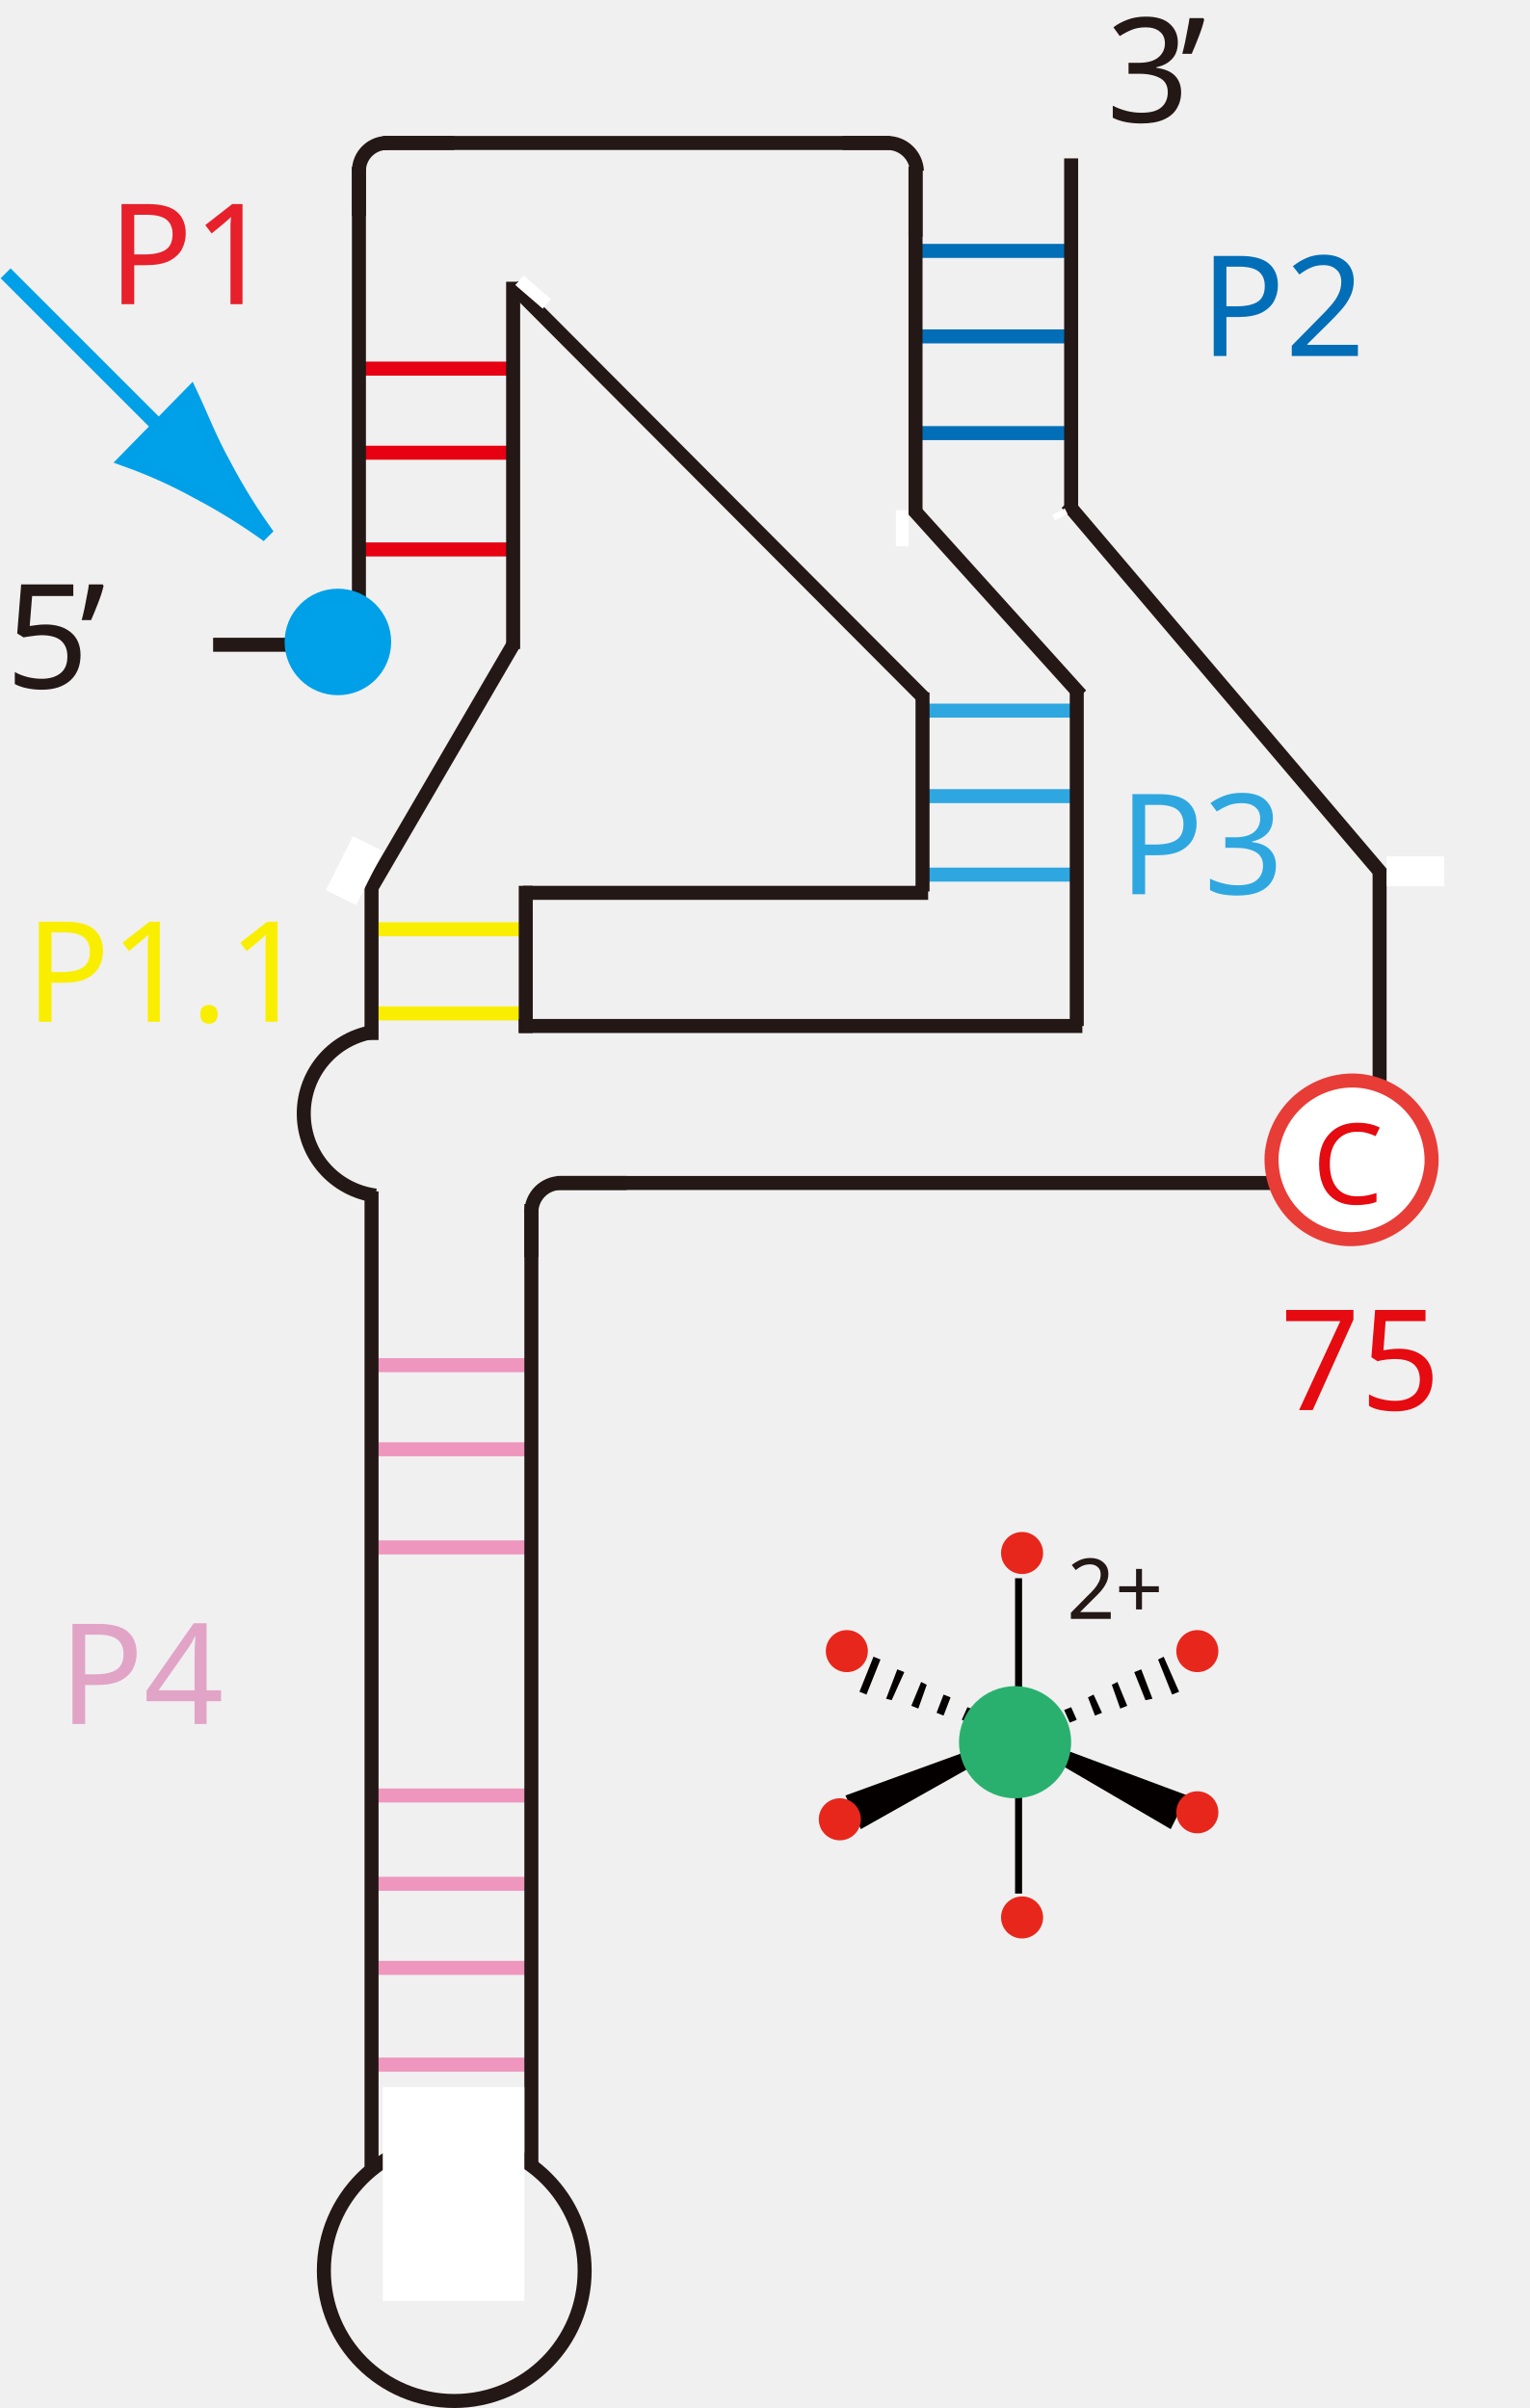
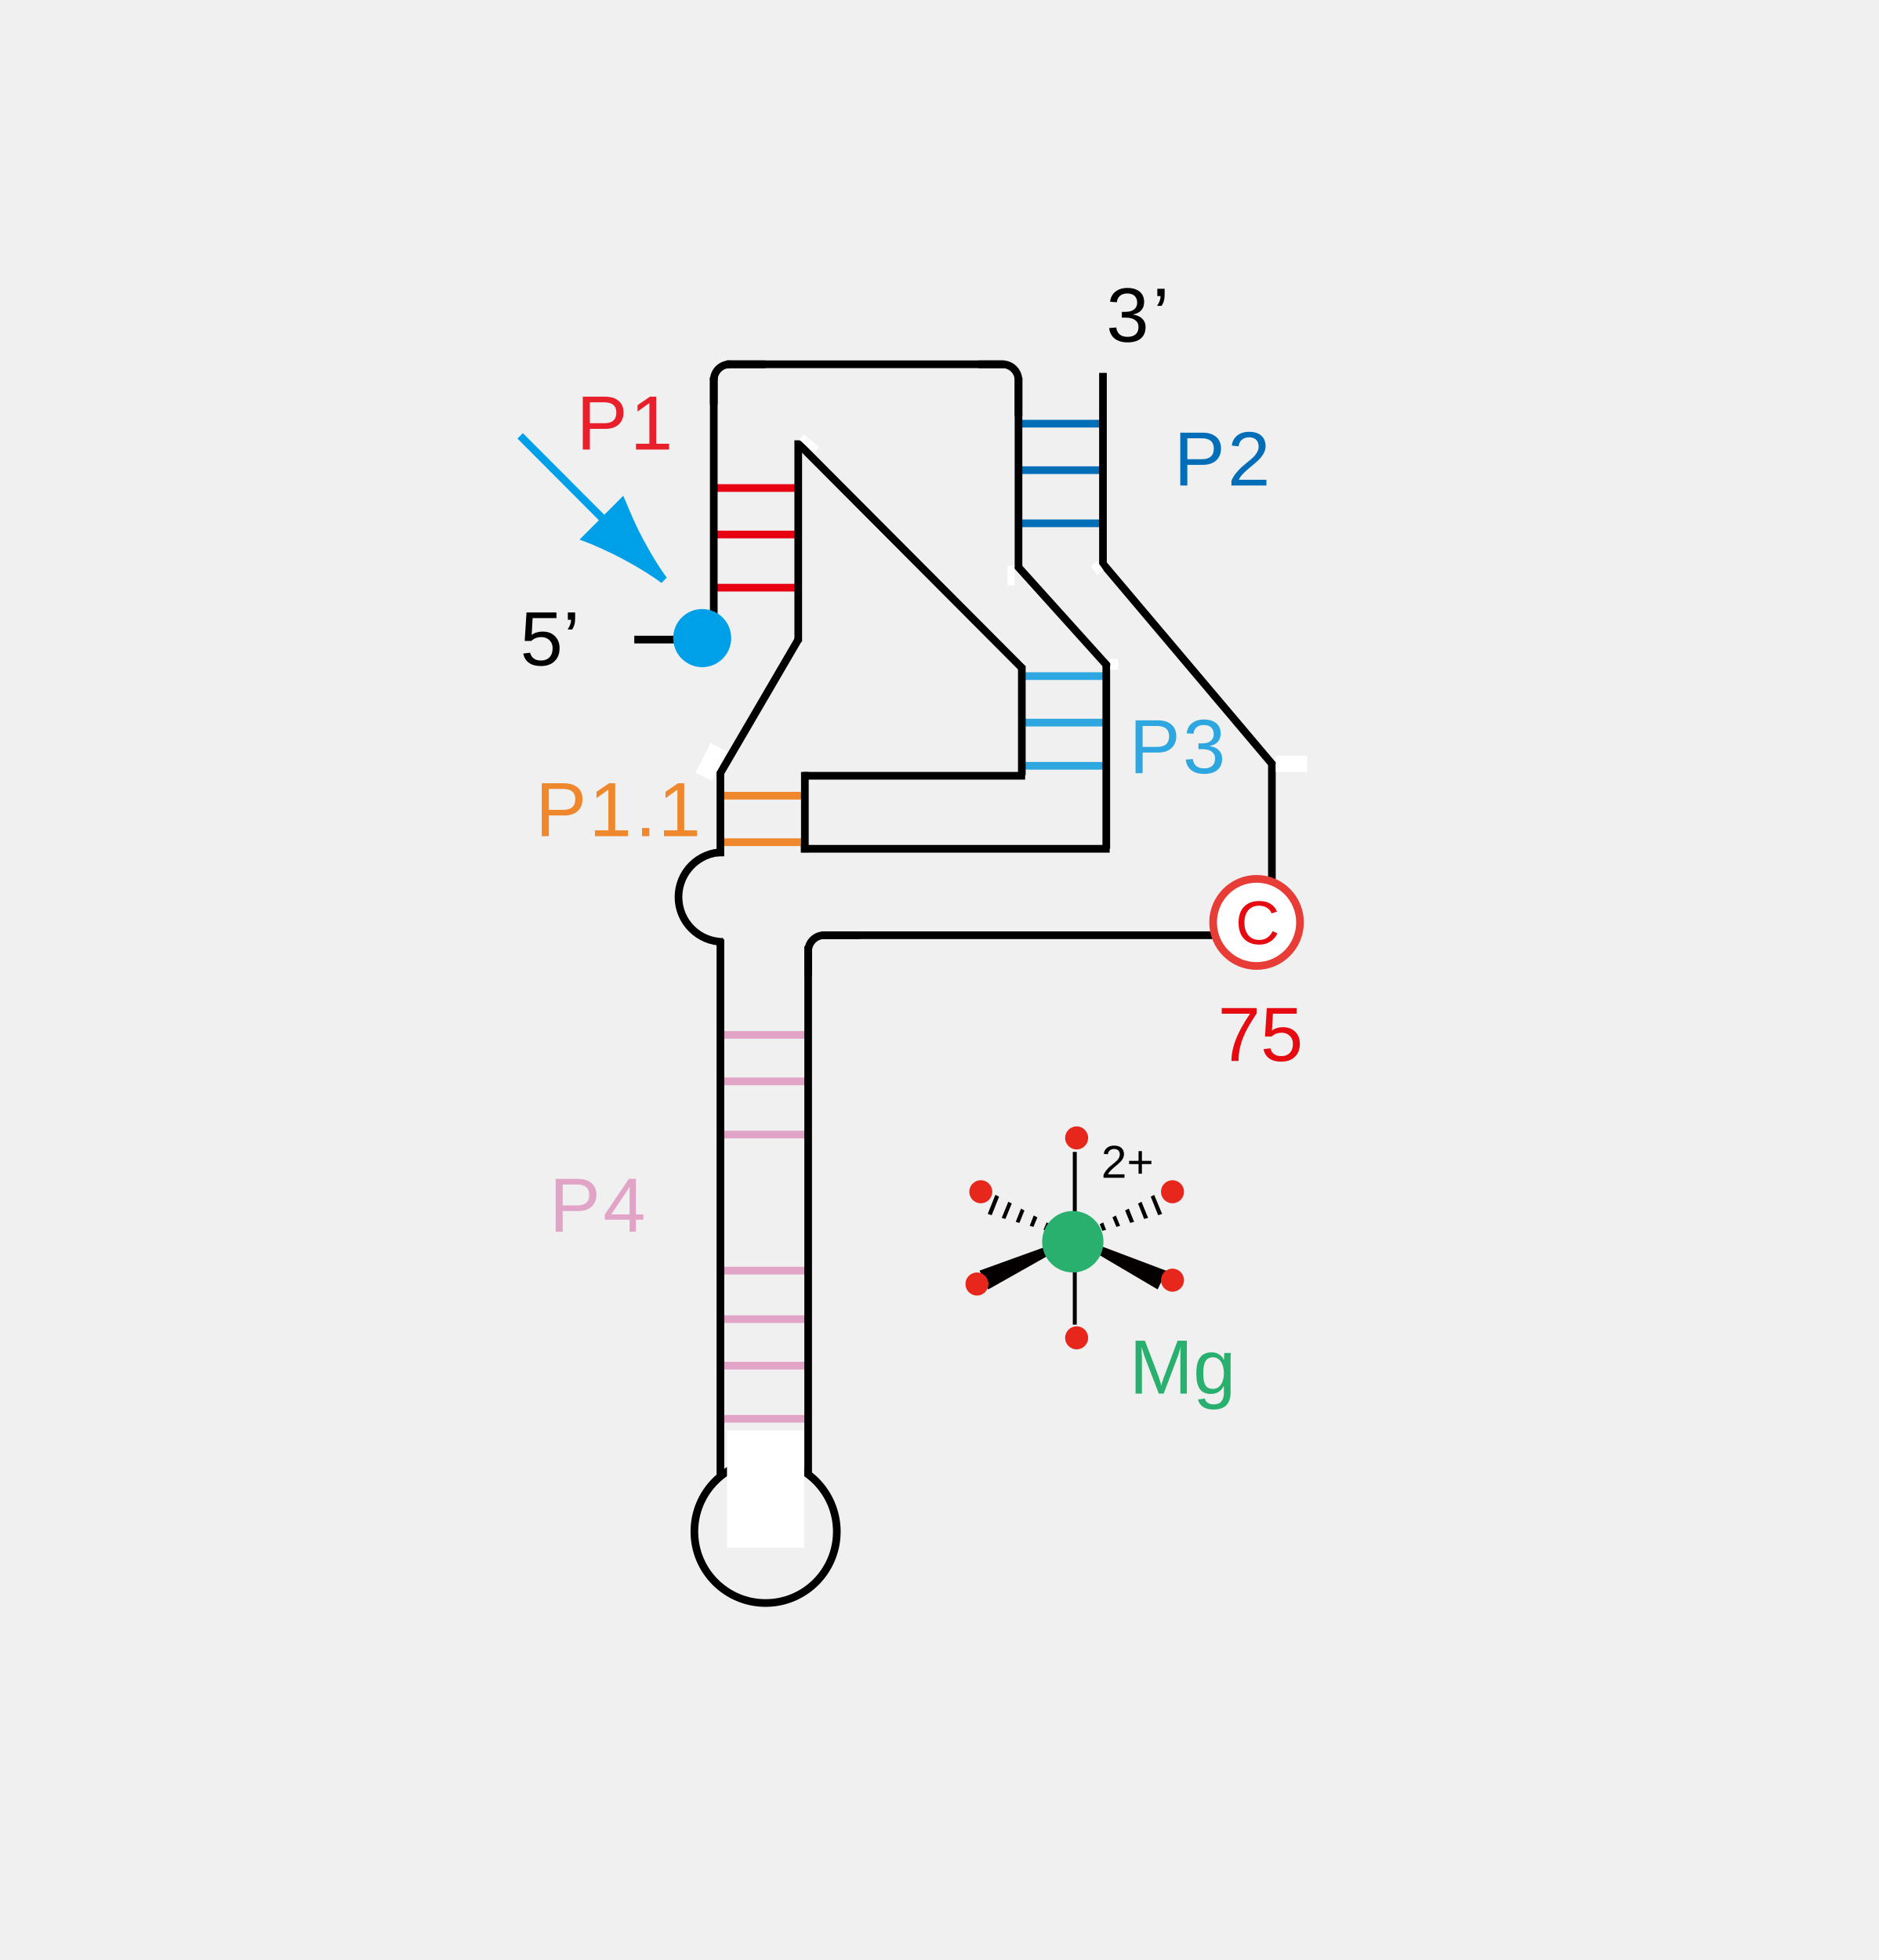
- <svg xmlns="http://www.w3.org/2000/svg" id="图层_1" data-name="图层 1" viewBox="0 0 109.1 171.8">
+ <svg xmlns="http://www.w3.org/2000/svg" width="209" height="218" overflow="hidden">
  <defs>
-     <style>.cls-1,.cls-2,.cls-21,.cls-22,.cls-3,.cls-4,.cls-7{fill:none;}.cls-2{stroke:#faee00;}.cls-3{stroke:#e60012;}.cls-4{stroke:#2ea7e0;}.cls-24,.cls-5{fill:#036eb8;}.cls-5{stroke:#036eb8;}.cls-6{fill:#ee96bd;stroke:#ee96bd;}.cls-21,.cls-7{stroke:#231815;}.cls-13,.cls-23,.cls-8{fill:#fff;}.cls-22,.cls-8{stroke:#fff;}.cls-9{fill:#00a1e9;stroke:#00a0e9;}.cls-10{font-size:10.37px;}.cls-10,.cls-20{fill:#231815;}.cls-10,.cls-14,.cls-15,.cls-20{font-family:HelveticaNeue-Light, HelveticaNeue Light;font-weight:300;}.cls-11{letter-spacing:-0.09em;}.cls-12{letter-spacing:-0.09em;}.cls-13{stroke:#e83c37;}.cls-14{font-size:8px;}.cls-14,.cls-15{fill:#e60a11;}.cls-15,.cls-24,.cls-25,.cls-26,.cls-27,.cls-28{font-size:10px;}.cls-16{clip-path:url(#clip-path);}.cls-17{fill:#050000;}.cls-18{fill:#2ab06e;}.cls-19{fill:#e7271c;}.cls-20{font-size:6px;}.cls-21{stroke-miterlimit:10;}.cls-24,.cls-25,.cls-26,.cls-27,.cls-28{font-family:AdobeFangsongStd-Regular, AdobeFangsongStd Regular-GBpc-EUC-H;}.cls-25{fill:#e7202b;}.cls-26{fill:#2ea7e0;}.cls-27{fill:#faee00;}.cls-28{fill:#e1a4c7;}</style>
-     <clipPath id="clip-path" transform="translate(-176.1 -219.4)">
-       <rect class="cls-1" x="234.9" y="330.4" width="27.6" height="25.5" />
+     <clipPath id="clip0">
+       <rect x="83" y="214" width="209" height="218" />
+     </clipPath>
+     <clipPath id="clip1">
+       <rect x="84" y="214" width="207" height="217" />
+     </clipPath>
+     <clipPath id="clip2">
+       <rect x="121" y="214" width="170" height="217" />
+     </clipPath>
+     <clipPath id="clip3">
+       <rect x="121" y="53" width="509" height="722" />
+     </clipPath>
+     <clipPath id="clip4">
+       <rect x="190" y="340" width="25" height="23" />
+     </clipPath>
+     <clipPath id="clip5">
+       <rect x="190" y="340" width="25" height="23" />
+     </clipPath>
+     <clipPath id="clip6">
+       <rect x="190" y="340" width="25" height="23" />
+     </clipPath>
+     <clipPath id="clip7">
+       <rect x="190" y="340" width="25" height="23" />
+     </clipPath>
+     <clipPath id="clip8">
+       <rect x="190" y="340" width="25" height="23" />
+     </clipPath>
+     <clipPath id="clip9">
+       <rect x="190" y="340" width="25" height="23" />
+     </clipPath>
+     <clipPath id="clip10">
+       <rect x="190" y="340" width="25" height="23" />
+     </clipPath>
+     <clipPath id="clip11">
+       <rect x="190" y="340" width="25" height="23" />
+     </clipPath>
+     <clipPath id="clip12">
+       <rect x="190" y="340" width="25" height="23" />
+     </clipPath>
+     <clipPath id="clip13">
+       <rect x="190" y="340" width="25" height="23" />
+     </clipPath>
+     <clipPath id="clip14">
+       <rect x="190" y="340" width="25" height="23" />
+     </clipPath>
+     <clipPath id="clip15">
+       <rect x="190" y="340" width="25" height="23" />
+     </clipPath>
+     <clipPath id="clip16">
+       <rect x="190" y="340" width="25" height="23" />
+     </clipPath>
+     <clipPath id="clip17">
+       <rect x="190" y="340" width="25" height="23" />
+     </clipPath>
+     <clipPath id="clip18">
+       <rect x="190" y="340" width="25" height="23" />
+     </clipPath>
+     <clipPath id="clip19">
+       <rect x="190" y="340" width="25" height="23" />
+     </clipPath>
+     <clipPath id="clip20">
+       <rect x="190" y="340" width="25" height="23" />
    </clipPath>
  </defs>
-   <line class="cls-2" x1="26.5" y1="66.3" x2="37.7" y2="66.3" />
-   <line class="cls-2" x1="26.5" y1="72.3" x2="37.7" y2="72.3" />
-   <line class="cls-3" x1="25.6" y1="26.3" x2="36.8" y2="26.3" />
-   <line class="cls-3" x1="25.6" y1="32.3" x2="36.8" y2="32.3" />
-   <line class="cls-3" x1="25.6" y1="39.2" x2="36.8" y2="39.2" />
-   <line class="cls-4" x1="66.2" y1="50.7" x2="77.1" y2="50.7" />
-   <line class="cls-4" x1="66.2" y1="56.8" x2="77.1" y2="56.8" />
-   <line class="cls-4" x1="66.2" y1="62.4" x2="77.1" y2="62.4" />
-   <line class="cls-5" x1="65.3" y1="17.9" x2="76.6" y2="17.9" />
-   <line class="cls-5" x1="65.3" y1="24" x2="76.6" y2="24" />
-   <line class="cls-5" x1="65.3" y1="30.9" x2="76.6" y2="30.9" />
-   <line class="cls-6" x1="26.3" y1="97.4" x2="37.6" y2="97.4" />
-   <line class="cls-6" x1="26.3" y1="103.4" x2="37.6" y2="103.4" />
-   <line class="cls-6" x1="26.3" y1="110.4" x2="37.6" y2="110.4" />
-   <line class="cls-6" x1="26.3" y1="128.1" x2="37.6" y2="128.1" />
-   <line class="cls-6" x1="26.5" y1="134.4" x2="37.7" y2="134.4" />
-   <line class="cls-6" x1="26.5" y1="140.4" x2="37.7" y2="140.4" />
-   <line class="cls-6" x1="26.5" y1="147.3" x2="37.7" y2="147.3" />
-   <line class="cls-7" x1="25.6" y1="11.9" x2="25.6" y2="46" />
-   <line class="cls-7" x1="36.6" y1="20.1" x2="36.6" y2="46.3" />
-   <line class="cls-7" x1="15.2" y1="46" x2="25.8" y2="46" />
-   <line class="cls-7" x1="26.5" y1="63" x2="26.5" y2="74.2" />
-   <line class="cls-7" x1="37.5" y1="63.2" x2="37.5" y2="73.7" />
-   <line class="cls-7" x1="26.5" y1="85" x2="26.5" y2="154.6" />
-   <line class="cls-7" x1="37.9" y1="85.9" x2="37.9" y2="154.6" />
-   <path class="cls-7" d="M217.8,381.4a9.3,9.3,0,0,1-18.6,0,9.3,9.3,0,0,1,18.6,0Z" transform="translate(-176.1 -219.4)" />
-   <line class="cls-7" x1="65.8" y1="49.4" x2="65.8" y2="63.6" />
-   <line class="cls-7" x1="76.8" y1="49.3" x2="76.8" y2="73.2" />
-   <line class="cls-7" x1="98.4" y1="62.1" x2="98.4" y2="84.4" />
-   <line class="cls-7" x1="65.3" y1="11.9" x2="65.3" y2="36.7" />
-   <line class="cls-7" x1="76.4" y1="11.3" x2="76.4" y2="36.7" />
-   <line class="cls-7" x1="27.3" y1="10.2" x2="63.3" y2="10.2" />
-   <line class="cls-7" x1="36.6" y1="20.4" x2="65.9" y2="49.8" />
-   <line class="cls-7" x1="65.1" y1="36.3" x2="77.1" y2="49.6" />
-   <line class="cls-7" x1="76.1" y1="35.9" x2="98.6" y2="62.4" />
-   <line class="cls-7" x1="40" y1="84.4" x2="97.4" y2="84.4" />
-   <line class="cls-7" x1="37.3" y1="63.7" x2="66.2" y2="63.7" />
-   <line class="cls-7" x1="37" y1="73.2" x2="77.2" y2="73.2" />
-   <line class="cls-7" x1="36.6" y1="46" x2="26.4" y2="63.5" />
-   <rect class="cls-8" x="27.8" y="149.4" width="9.1" height="14.26" />
-   <line class="cls-9" x1="0.4" y1="19.5" x2="12.9" y2="32" />
-   <path class="cls-9" d="M192.1,252.6c-1.1-2-1.6-3.4-2.4-5.1l-4.6,4.7a35,35,0,0,1,5.1,2.3,41.8,41.8,0,0,1,5,3.1A41.8,41.8,0,0,1,192.1,252.6Z" transform="translate(-176.1 -219.4)" />
-   <text class="cls-10" transform="translate(78.9 8.7)">3<tspan class="cls-11" x="5.3" y="0">’</tspan>
-   </text>
-   <text class="cls-10" transform="translate(0.4 49.1)">5<tspan class="cls-12" x="5.3" y="0">’</tspan>
-   </text>
-   <path class="cls-7" d="M202.9,304.7a5.9,5.9,0,0,1,0-11.7" transform="translate(-176.1 -219.4)" />
-   <path class="cls-9" d="M203.5,265.2a3.3,3.3,0,0,1-6.6,0,3.3,3.3,0,1,1,6.6,0Z" transform="translate(-176.1 -219.4)" />
-   <path class="cls-13" d="M278.2,302.5a5.8,5.8,0,0,1-6.1,5.3,5.7,5.7,0,0,1-5.3-6,5.8,5.8,0,0,1,6.1-5.3A5.7,5.7,0,0,1,278.2,302.5Z" transform="translate(-176.1 -219.4)" />
-   <text class="cls-14" transform="translate(93.6 85.9)">C</text>
-   <text class="cls-15" transform="translate(91.3 100.6)">75</text>
-   <g class="cls-16">
-     <g class="cls-16">
-       <polygon class="cls-17" points="61.4 130.5 60.3 128.1 72.4 123.7 72.7 123.9 72.4 124.3 61.4 130.5" />
-       <polygon class="cls-17" points="61.3 120.7 62.3 118.2 62.8 118.4 61.8 120.9 61.3 120.7" />
-       <polygon class="cls-17" points="63.2 121.2 64 119.1 64.5 119.3 63.6 121.3 63.2 121.2" />
-       <polygon class="cls-17" points="65 121.7 65.7 120 66.1 120.2 65.5 121.9 65 121.7" />
-       <polygon class="cls-17" points="66.8 122.2 67.3 120.9 67.8 121.1 67.3 122.4 66.8 122.2" />
-       <polygon class="cls-17" points="68.6 122.7 69 121.8 69.5 122 69.1 122.9 68.6 122.7" />
-       <polygon class="cls-17" points="70.4 123.3 70.7 122.7 71.1 122.9 70.9 123.4 70.4 123.3" />
-       <polygon class="cls-17" points="83 118.2 84.1 120.7 83.6 120.9 82.6 118.4 83 118.2" />
-       <polygon class="cls-17" points="81.4 119.1 82.2 121.2 81.7 121.3 80.9 119.3 81.4 119.1" />
-       <polygon class="cls-17" points="79.7 120 80.4 121.7 79.9 121.9 79.3 120.2 79.7 120" />
-       <polygon class="cls-17" points="78 120.9 78.6 122.2 78.1 122.4 77.6 121.1 78 120.9" />
-       <polygon class="cls-17" points="76.4 121.8 76.8 122.7 76.3 122.9 75.9 122 76.4 121.8" />
-       <polygon class="cls-17" points="74.7 122.7 75 123.3 74.5 123.4 74.3 122.9 74.7 122.7" />
-       <polygon class="cls-17" points="84.7 128.1 83.5 130.5 72.9 124.3 72.7 123.9 72.9 123.7 84.7 128.1" />
-       <polygon class="cls-17" points="72.4 112.6 72.9 112.6 72.9 123.7 72.7 123.9 72.4 123.7 72.4 112.6" />
-       <polygon class="cls-17" points="72.9 135.1 72.4 135.1 72.4 124.3 72.7 123.9 72.9 124.3 72.9 135.1" />
+   <g clip-path="url(#clip0)" transform="translate(-83 -214)">
+     <g clip-path="url(#clip1)">
+       <g clip-path="url(#clip2)">
+         <g clip-path="url(#clip3)">
+           <path d="M41.611 248 51.189 248" stroke="#EF872D" stroke-width="0.853" stroke-miterlimit="10" fill="none" transform="matrix(1 0 0 1.0027 121.527 53.8296)" />
+           <path d="M41.611 253.159 51.189 253.159" stroke="#EF872D" stroke-width="0.853" stroke-miterlimit="10" fill="none" transform="matrix(1 0 0 1.0027 121.527 53.8296)" />
+           <path d="M40.872 213.872 50.452 213.872" stroke="#E60012" stroke-width="0.853" fill="none" transform="matrix(1 0 0 1.0027 121.527 53.8296)" />
+           <path d="M40.872 219.028 50.452 219.028" stroke="#E60012" stroke-width="0.853" fill="none" transform="matrix(1 0 0 1.0027 121.527 53.8296)" />
+           <path d="M40.872 224.926 50.452 224.926" stroke="#E60012" stroke-width="0.853" fill="none" transform="matrix(1 0 0 1.0027 121.527 53.8296)" />
+           <path d="M75.508 234.736 84.783 234.736" stroke="#2EA7E0" stroke-width="0.853" fill="none" transform="matrix(1 0 0 1.0027 121.527 53.8296)" />
+           <path d="M75.508 239.894 84.783 239.894" stroke="#2EA7E0" stroke-width="0.853" fill="none" transform="matrix(1 0 0 1.0027 121.527 53.8296)" />
+           <path d="M75.508 244.686 84.783 244.686" stroke="#2EA7E0" stroke-width="0.853" fill="none" transform="matrix(1 0 0 1.0027 121.527 53.8296)" />
+           <path d="M74.773 206.734 84.352 206.734" stroke="#036EB8" stroke-width="0.853" fill="none" transform="matrix(1 0 0 1.0027 121.527 53.8296)" />
+           <path d="M74.773 211.892 84.352 211.892" stroke="#036EB8" stroke-width="0.853" fill="none" transform="matrix(1 0 0 1.0027 121.527 53.8296)" />
+           <path d="M74.773 217.788 84.352 217.788" stroke="#036EB8" stroke-width="0.853" fill="none" transform="matrix(1 0 0 1.0027 121.527 53.8296)" />
+           <path d="M41.493 274.533 51.073 274.533" stroke="#E1A4C7" stroke-width="0.853" stroke-miterlimit="10" fill="none" transform="matrix(1 0 0 1.0027 121.527 53.8296)" />
+           <path d="M41.493 279.69 51.073 279.69" stroke="#E1A4C7" stroke-width="0.853" stroke-miterlimit="10" fill="none" transform="matrix(1 0 0 1.0027 121.527 53.8296)" />
+           <path d="M41.493 285.587 51.073 285.587" stroke="#E1A4C7" stroke-width="0.853" stroke-miterlimit="10" fill="none" transform="matrix(1 0 0 1.0027 121.527 53.8296)" />
+           <path d="M41.493 300.683 51.073 300.683" stroke="#E1A4C7" stroke-width="0.853" stroke-miterlimit="10" fill="none" transform="matrix(1 0 0 1.0027 121.527 53.8296)" />
+           <path d="M41.611 306.063 51.189 306.063" stroke="#E1A4C7" stroke-width="0.853" stroke-miterlimit="10" fill="none" transform="matrix(1 0 0 1.0027 121.527 53.8296)" />
+           <path d="M41.611 311.221 51.189 311.221" stroke="#E1A4C7" stroke-width="0.853" stroke-miterlimit="10" fill="none" transform="matrix(1 0 0 1.0027 121.527 53.8296)" />
+           <path d="M41.611 317.117 51.189 317.117" stroke="#E1A4C7" stroke-width="0.853" stroke-miterlimit="10" fill="none" transform="matrix(1 0 0 1.0027 121.527 53.8296)" />
+           <path d="M40.872 201.564 40.872 230.684" stroke="#000000" stroke-width="0.853" fill="none" transform="matrix(1 0 0 1.0027 121.527 53.8296)" />
+           <path d="M50.269 208.582 50.269 230.92" stroke="#000000" stroke-width="0.853" fill="none" transform="matrix(1 0 0 1.0027 121.527 53.8296)" />
+           <path d="M32.031 230.684 41.057 230.684" stroke="#000000" stroke-width="0.853" fill="none" transform="matrix(1 0 0 1.0027 121.527 53.8296)" />
+           <path d="M41.608 245.19 41.608 254.728" stroke="#000000" stroke-width="0.853" fill="none" transform="matrix(1 0 0 1.0027 121.527 53.8296)" />
+           <path d="M51.005 245.37 51.005 254.287" stroke="#000000" stroke-width="0.853" fill="none" transform="matrix(1 0 0 1.0027 121.527 53.8296)" />
+           <path d="M41.611 263.932 41.611 323.355" stroke="#000000" stroke-width="0.853" fill="none" transform="matrix(1 0 0 1.0027 121.527 53.8296)" />
+           <path d="M51.373 264.697 51.373 323.355" stroke="#000000" stroke-width="0.853" fill="none" transform="matrix(1 0 0 1.0027 121.527 53.8296)" />
+           <path d="M54.559 329.632C54.559 334.007 51.012 337.554 46.637 337.554 42.262 337.554 38.715 334.007 38.715 329.632 38.715 325.257 42.262 321.71 46.637 321.71 51.012 321.71 54.559 325.257 54.559 329.632Z" stroke="#000000" stroke-width="0.853" fill="none" transform="matrix(1 0 0 1.0027 121.527 53.8296)" />
+           <path d="M75.14 233.586 75.14 245.733" stroke="#000000" stroke-width="0.853" fill="none" transform="matrix(1 0 0 1.0027 121.527 53.8296)" />
+           <path d="M84.535 233.483 84.535 253.898" stroke="#000000" stroke-width="0.853" fill="none" transform="matrix(1 0 0 1.0027 121.527 53.8296)" />
+           <path d="M102.957 244.461 102.957 263.479" stroke="#000000" stroke-width="0.853" fill="none" transform="matrix(1 0 0 1.0027 121.527 53.8296)" />
+           <path d="M74.771 201.644 74.771 222.763" stroke="#000000" stroke-width="0.853" fill="none" transform="matrix(1 0 0 1.0027 121.527 53.8296)" />
+           <path d="M84.166 201.102 84.166 222.763" stroke="#000000" stroke-width="0.853" fill="none" transform="matrix(1 0 0 1.0027 121.527 53.8296)" />
+           <path d="M42.283 200.147 72.993 200.147" stroke="#000000" stroke-width="0.853" fill="none" transform="matrix(1 0 0 1.0027 121.527 53.8296)" />
+           <path d="M50.21 208.874 75.233 233.909" stroke="#000000" stroke-width="0.853" fill="none" transform="matrix(1 0 0 1.0027 121.527 53.8296)" />
+           <path d="M74.522 222.391 84.783 233.745" stroke="#000000" stroke-width="0.853" fill="none" transform="matrix(1 0 0 1.0027 121.527 53.8296)" />
+           <path d="M83.975 222.056 103.15 244.687" stroke="#000000" stroke-width="0.853" fill="none" transform="matrix(1 0 0 1.0027 121.527 53.8296)" />
+           <path d="M53.15 263.479 102.13 263.479" stroke="#000000" stroke-width="0.853" fill="none" transform="matrix(1 0 0 1.0027 121.527 53.8296)" />
+           <path d="M50.821 245.792 75.509 245.792" stroke="#000000" stroke-width="0.853" fill="none" transform="matrix(1 0 0 1.0027 121.527 53.8296)" />
+           <path d="M50.559 253.892 84.909 253.892" stroke="#000000" stroke-width="0.853" fill="none" transform="matrix(1 0 0 1.0027 121.527 53.8296)" />
+           <path d="M50.269 230.684 41.548 245.586" stroke="#000000" stroke-width="0.853" fill="none" transform="matrix(1 0 0 1.0027 121.527 53.8296)" />
+           <path d="M42.77 318.845 50.506 318.845 50.506 331.004 42.77 331.004Z" stroke="#FFFFFF" stroke-width="0.853" fill="#FFFFFF" transform="matrix(1 0 0 1.0027 121.527 53.8296)" />
+           <path d="M19.335 208.085 30.018 218.768" stroke="#00A0E9" stroke-width="0.853" fill="#00A1E9" transform="matrix(1 0 0 1.0027 121.527 53.8296)" />
+           <path d="M32.667 219.813C31.763 218.13 31.283 216.931 30.662 215.479L26.72 219.421C27.267 219.616 29.372 220.523 31.056 221.424 32.856 222.39 34.396 223.357 35.311 224.069 34.6 223.154 33.631 221.615 32.667 219.813Z" stroke="#00A0E9" stroke-width="0.853" fill="#00A1E9" transform="matrix(1 0 0 1.0027 121.527 53.8296)" />
+           <text font-family="Arial,Arial_MSFontService,sans-serif" font-weight="400" font-size="10" transform="matrix(0.852941 0 0 0.855241 206.062 252)">3<tspan font-size="10" x="6" y="0">’</tspan>
+             <tspan font-size="10" x="-76.441" y="42.093">5</tspan>’</text>
+           <path d="M41.923 264.216C39.176 264.216 36.948 261.989 36.948 259.241 36.948 256.493 39.176 254.266 41.923 254.266" stroke="#000000" stroke-width="0.853" fill="none" transform="matrix(1 0 0 1.0027 121.527 53.8296)" />
+           <path d="M42.383 230.521C42.383 232.067 41.13 233.319 39.584 233.319 38.039 233.319 36.786 232.067 36.786 230.521 36.786 228.975 38.039 227.722 39.584 227.722 41.13 227.722 42.383 228.975 42.383 230.521Z" stroke="#00A0E9" stroke-width="0.853" fill="#00A1E9" transform="matrix(1 0 0 1.0027 121.527 53.8296)" />
+           <path d="M106.084 262.057C106.084 264.726 103.92 266.89 101.251 266.89 98.582 266.89 96.418 264.726 96.418 262.057 96.418 259.388 98.582 257.224 101.251 257.224 103.92 257.224 106.084 259.388 106.084 262.057Z" stroke="#E83C37" stroke-width="0.853" fill="#FFFFFF" transform="matrix(1 0 0 1.0027 121.527 53.8296)" />
+           <text fill="#E60A11" font-family="Arial,Arial_MSFontService,sans-serif" font-weight="400" font-size="8" transform="matrix(0.852941 0 0 0.855241 220.429 319)">C<tspan font-size="10" x="-2.299" y="15.2">75</tspan>
+           </text>
+           <g clip-path="url(#clip4)">
+             <g clip-path="url(#clip5)">
+               <path d="M71.405 302.768 70.435 300.681 80.81 296.948 81.045 297.096 80.81 297.478Z" fill="#050000" transform="matrix(1 0 0 1.0027 121.527 53.8296)" />
+             </g>
+             <g clip-path="url(#clip6)">
+               <path d="M71.346 294.391 72.198 292.275 72.609 292.481 71.787 294.538Z" fill="#050000" transform="matrix(1 0 0 1.0027 121.527 53.8296)" />
+             </g>
+             <g clip-path="url(#clip7)">
+               <path d="M72.903 294.833 73.638 293.04 74.021 293.245 73.315 294.95Z" fill="#050000" transform="matrix(1 0 0 1.0027 121.527 53.8296)" />
+             </g>
+             <g clip-path="url(#clip8)">
+               <path d="M74.462 295.274 75.049 293.803 75.431 294.01 74.873 295.391Z" fill="#050000" transform="matrix(1 0 0 1.0027 121.527 53.8296)" />
+             </g>
+             <g clip-path="url(#clip9)">
+               <path d="M76.019 295.714 76.46 294.567 76.871 294.774 76.43 295.832Z" fill="#050000" transform="matrix(1 0 0 1.0027 121.527 53.8296)" />
+             </g>
+             <g clip-path="url(#clip10)">
+               <path d="M77.548 296.155 77.9 295.332 78.282 295.538 77.989 296.272Z" fill="#050000" transform="matrix(1 0 0 1.0027 121.527 53.8296)" />
+             </g>
+             <g clip-path="url(#clip11)">
+               <path d="M79.105 296.596 79.311 296.097 79.694 296.301 79.546 296.713Z" fill="#050000" transform="matrix(1 0 0 1.0027 121.527 53.8296)" />
+             </g>
+             <g clip-path="url(#clip12)">
+               <path d="M89.862 292.275 90.744 294.391 90.304 294.538 89.481 292.481Z" fill="#050000" transform="matrix(1 0 0 1.0027 121.527 53.8296)" />
+             </g>
+             <g clip-path="url(#clip13)">
+               <path d="M88.452 293.04 89.187 294.833 88.746 294.95 88.07 293.245Z" fill="#050000" transform="matrix(1 0 0 1.0027 121.527 53.8296)" />
+             </g>
+             <g clip-path="url(#clip14)">
+               <path d="M87.041 293.803 87.629 295.274 87.189 295.391 86.63 294.01Z" fill="#050000" transform="matrix(1 0 0 1.0027 121.527 53.8296)" />
+             </g>
+             <g clip-path="url(#clip15)">
+               <path d="M85.601 294.567 86.071 295.714 85.659 295.832 85.219 294.774Z" fill="#050000" transform="matrix(1 0 0 1.0027 121.527 53.8296)" />
+             </g>
+             <g clip-path="url(#clip16)">
+               <path d="M84.19 295.332 84.513 296.155 84.102 296.272 83.808 295.538Z" fill="#050000" transform="matrix(1 0 0 1.0027 121.527 53.8296)" />
+             </g>
+             <g clip-path="url(#clip17)">
+               <path d="M82.779 296.097 82.985 296.596 82.544 296.713 82.368 296.301Z" fill="#050000" transform="matrix(1 0 0 1.0027 121.527 53.8296)" />
+             </g>
+             <g clip-path="url(#clip18)">
+               <path d="M91.244 300.711 90.245 302.768 81.251 297.478 81.045 297.096 81.251 296.948Z" fill="#050000" transform="matrix(1 0 0 1.0027 121.527 53.8296)" />
+             </g>
+             <g clip-path="url(#clip19)">
+               <path d="M80.81 287.514 81.251 287.514 81.251 296.948 81.045 297.096 80.81 296.948Z" fill="#050000" transform="matrix(1 0 0 1.0027 121.527 53.8296)" />
+             </g>
+             <g clip-path="url(#clip20)">
+               <path d="M81.251 306.677 80.81 306.677 80.81 297.478 81.045 297.096 81.251 297.478Z" fill="#050000" transform="matrix(1 0 0 1.0027 121.527 53.8296)" />
+             </g>
+           </g>
+           <path d="M84.222 297.478C84.222 299.362 82.695 300.889 80.81 300.889 78.926 300.889 77.398 299.362 77.398 297.478 77.398 295.593 78.926 294.066 80.81 294.066 82.695 294.066 84.222 295.593 84.222 297.478Z" fill="#2AB06E" transform="matrix(1 0 0 1.0027 121.527 53.8296)" />
+           <path d="M71.428 302.169C71.428 302.875 70.855 303.448 70.148 303.448 69.442 303.448 68.869 302.875 68.869 302.169 68.869 301.462 69.442 300.889 70.148 300.889 70.855 300.889 71.428 301.462 71.428 302.169Z" fill="#E7271C" transform="matrix(1 0 0 1.0027 121.527 53.8296)" />
+           <path d="M71.854 291.934C71.854 292.64 71.281 293.213 70.575 293.213 69.868 293.213 69.296 292.64 69.296 291.934 69.296 291.227 69.868 290.654 70.575 290.654 71.281 290.654 71.854 291.227 71.854 291.934Z" fill="#E7271C" transform="matrix(1 0 0 1.0027 121.527 53.8296)" />
+           <path d="M93.178 291.934C93.178 292.64 92.605 293.213 91.898 293.213 91.192 293.213 90.619 292.64 90.619 291.934 90.619 291.227 91.192 290.654 91.898 290.654 92.605 290.654 93.178 291.227 93.178 291.934Z" fill="#E7271C" transform="matrix(1 0 0 1.0027 121.527 53.8296)" />
+           <path d="M82.516 285.963C82.516 286.67 81.943 287.242 81.237 287.242 80.53 287.242 79.957 286.67 79.957 285.963 79.957 285.256 80.53 284.684 81.237 284.684 81.943 284.684 82.516 285.256 82.516 285.963Z" fill="#E7271C" transform="matrix(1 0 0 1.0027 121.527 53.8296)" />
+           <path d="M82.516 308.139C82.516 308.846 81.943 309.419 81.237 309.419 80.53 309.419 79.957 308.846 79.957 308.139 79.957 307.433 80.53 306.86 81.237 306.86 81.943 306.86 82.516 307.433 82.516 308.139Z" fill="#E7271C" transform="matrix(1 0 0 1.0027 121.527 53.8296)" />
+           <path d="M93.178 301.742C93.178 302.449 92.605 303.022 91.898 303.022 91.192 303.022 90.619 302.449 90.619 301.742 90.619 301.036 91.192 300.463 91.898 300.463 92.605 300.463 93.178 301.036 93.178 301.742Z" fill="#E7271C" transform="matrix(1 0 0 1.0027 121.527 53.8296)" />
+           <text font-family="Arial,Arial_MSFontService,sans-serif" font-weight="400" font-size="6" transform="matrix(0.852941 0 0 0.855241 205.501 345)">2+</text>
+           <path d="" stroke="#000000" stroke-width="0.853" stroke-miterlimit="10" fill="none" transform="matrix(1 0 0 1.0027 121.527 53.8296)" />
+           <path d="" stroke="#000000" stroke-width="0.853" stroke-miterlimit="10" fill="none" transform="matrix(1 0 0 1.0027 121.527 53.8296)" />
+           <path d="" stroke="#000000" stroke-width="0.853" stroke-miterlimit="10" fill="none" transform="matrix(1 0 0 1.0027 121.527 53.8296)" />
+           <path d="" stroke="#000000" stroke-width="0.853" stroke-miterlimit="10" fill="none" transform="matrix(1 0 0 1.0027 121.527 53.8296)" />
+           <path d="M40.872 201.71 40.872 204.605" stroke="#000000" stroke-width="0.853" stroke-miterlimit="10" fill="none" transform="matrix(1 0 0 1.0027 121.527 53.8296)" />
+           <path d="M42.365 200.147 46.629 200.147" stroke="#000000" stroke-width="0.853" stroke-miterlimit="10" fill="none" transform="matrix(1 0 0 1.0027 121.527 53.8296)" />
+           <path d="M40.872 201.924C40.872 200.943 41.668 200.147 42.65 200.147" stroke="#000000" stroke-width="0.853" stroke-miterlimit="10" fill="none" transform="matrix(1 0 0 1.0027 121.527 53.8296)" />
+           <path d="M73.208 200.147 70.312 200.147" stroke="#000000" stroke-width="0.853" stroke-miterlimit="10" fill="none" transform="matrix(1 0 0 1.0027 121.527 53.8296)" />
+           <path d="M74.771 201.639 74.771 205.904" stroke="#000000" stroke-width="0.853" stroke-miterlimit="10" fill="none" transform="matrix(1 0 0 1.0027 121.527 53.8296)" />
+           <path d="M72.993 200.147C73.976 200.147 74.771 200.943 74.77 201.924" stroke="#000000" stroke-width="0.853" stroke-miterlimit="10" fill="none" transform="matrix(1 0 0 1.0027 121.527 53.8296)" />
+           <path d="M85.411 233.256 85.436 233.256 85.436 233.603 85.411 233.603Z" stroke="#FFFFFF" stroke-width="0.853" fill="none" transform="matrix(1 0 0 1.0027 121.527 53.8296)" />
+           <path d="M83.584 222.788 83.609 222.788 83.609 223.134 83.584 223.134Z" stroke="#FFFFFF" stroke-width="0.854" fill="none" transform="matrix(0.818477 -0.574539 0.572994 0.820684 8.87862 142.233)" />
+           <path d="M73.535 222.484 74.335 222.484 74.335 224.683 73.535 224.683Z" fill="#FFFFFF" transform="matrix(1 0 0 1.0027 121.527 53.8296)" />
+           <path d="M51.15 208.073 51.95 208.073 51.95 210.274 51.15 210.274Z" fill="#FFFFFF" transform="matrix(0.652068 -0.75869 0.75665 0.653826 -18.8716 165.68)" />
+           <path d="M38.764 243.382 42.462 243.382 42.462 245.436 38.764 245.436Z" fill="#FFFFFF" transform="matrix(0.447053 -0.896317 0.893907 0.448259 -74.5132 225.604)" />
+           <path d="M103.393 243.554 106.879 243.554 106.879 245.366 103.393 245.366Z" fill="#FFFFFF" transform="matrix(1 0 0 1.0027 121.527 53.8296)" />
+           <path d="M51.373 265.042 51.373 267.937" stroke="#000000" stroke-width="0.853" stroke-miterlimit="10" fill="none" transform="matrix(1 0 0 1.0027 121.527 53.8296)" />
+           <path d="M52.864 263.479 57.129 263.479" stroke="#000000" stroke-width="0.853" stroke-miterlimit="10" fill="none" transform="matrix(1 0 0 1.0027 121.527 53.8296)" />
+           <path d="M51.373 265.256C51.373 264.274 52.168 263.479 53.15 263.479" stroke="#000000" stroke-width="0.853" stroke-miterlimit="10" fill="none" transform="matrix(1 0 0 1.0027 121.527 53.8296)" />
+           <text fill="#036EB8" font-family="Arial,Arial_MSFontService,sans-serif" font-weight="400" font-size="10" transform="matrix(0.852941 0 0 0.855241 213.586 268)">P<tspan font-size="10" x="7" y="0">2</tspan>
+             <tspan fill="#E7202B" font-size="10" x="-77.922" y="-4.677">P</tspan>
+             <tspan fill="#E7202B" font-size="10" x="-70.922" y="-4.677">1</tspan>
+             <tspan fill="#2EA7E0" font-size="10" x="-5.833" y="37.416">P</tspan>
+             <tspan fill="#2EA7E0" font-size="10" x="1.166" y="37.416">3</tspan>
+             <tspan fill="#E1A4C7" font-size="10" x="-81.461" y="97.049">P</tspan>
+             <tspan fill="#E1A4C7" font-size="10" x="-74.461" y="97.049">4</tspan>
+             <tspan fill="#2AB06E" font-size="10" x="-5.833" y="118.095">Mg</tspan>
+             <tspan fill="#EF872D" font-size="10" x="-83.272" y="45.601">P</tspan>
+             <tspan fill="#EF872D" font-size="10" x="-76.272" y="45.601">1</tspan>
+             <tspan fill="#EF872D" font-size="10" x="-70.272" y="45.601">.</tspan>
+             <tspan fill="#EF872D" font-size="10" x="-67.272" y="45.601">1</tspan>
+           </text>
+         </g>
+       </g>
    </g>
  </g>
-   <circle class="cls-18" cx="72.4" cy="124.3" r="4" />
-   <circle class="cls-19" cx="59.9" cy="129.8" r="1.5" />
-   <circle class="cls-19" cx="60.4" cy="117.8" r="1.5" />
-   <circle class="cls-19" cx="85.4" cy="117.8" r="1.5" />
-   <circle class="cls-19" cx="72.9" cy="110.8" r="1.5" />
-   <circle class="cls-19" cx="72.9" cy="136.8" r="1.5" />
-   <circle class="cls-19" cx="85.4" cy="129.3" r="1.5" />
-   <text class="cls-20" transform="translate(76.1 115.5)">2+</text>
-   <path class="cls-21" d="M29.7,226" transform="translate(-176.1 -219.4)" />
-   <path class="cls-21" d="M27,234.8" transform="translate(-176.1 -219.4)" />
-   <path class="cls-21" d="M158.1,226" transform="translate(-176.1 -219.4)" />
-   <path class="cls-21" d="M29.7,226" transform="translate(-176.1 -219.4)" />
-   <line class="cls-21" x1="25.6" y1="12" x2="25.6" y2="15.4" />
-   <line class="cls-21" x1="27.4" y1="10.2" x2="32.4" y2="10.2" />
-   <path class="cls-21" d="M201.7,231.6a2,2,0,0,1,2.1-2" transform="translate(-176.1 -219.4)" />
-   <line class="cls-21" x1="63.5" y1="10.2" x2="60.1" y2="10.2" />
-   <line class="cls-21" x1="65.3" y1="11.9" x2="65.3" y2="16.9" />
-   <path class="cls-21" d="M239.4,229.6a2.1,2.1,0,0,1,2.1,2" transform="translate(-176.1 -219.4)" />
-   <rect class="cls-22" x="77.8" y="49" height="0.41" />
-   <polygon class="cls-22" points="75.7 36.9 75.7 36.9 75.5 36.5 75.5 36.5 75.7 36.9" />
-   <rect class="cls-23" x="63.9" y="36.4" width="0.9" height="2.58" />
-   <rect class="cls-23" x="213.7" y="238.6" width="0.9" height="2.58" transform="translate(-283.5 26.2) rotate(-49.2)" />
-   <rect class="cls-23" x="199.2" y="280.1" width="4.3" height="2.41" transform="translate(-316.4 116.2) rotate(-63.4)" />
-   <rect class="cls-23" x="98.9" y="61.1" width="4.1" height="2.13" />
-   <line class="cls-21" x1="37.9" y1="86.3" x2="37.9" y2="89.7" />
-   <line class="cls-21" x1="39.7" y1="84.4" x2="44.7" y2="84.4" />
-   <path class="cls-21" d="M214,305.9a2.1,2.1,0,0,1,2.1-2.1" transform="translate(-176.1 -219.4)" />
-   <text class="cls-24" transform="translate(85.6 25.4)">P2</text>
-   <text class="cls-25" transform="translate(7.7 21.7)">P1</text>
-   <text class="cls-26" transform="translate(79.8 63.8)">P3</text>
-   <text class="cls-27" transform="translate(1.8 72.9)">P1.1</text>
-   <text class="cls-28" transform="translate(4.2 123)">P4</text>
</svg>
